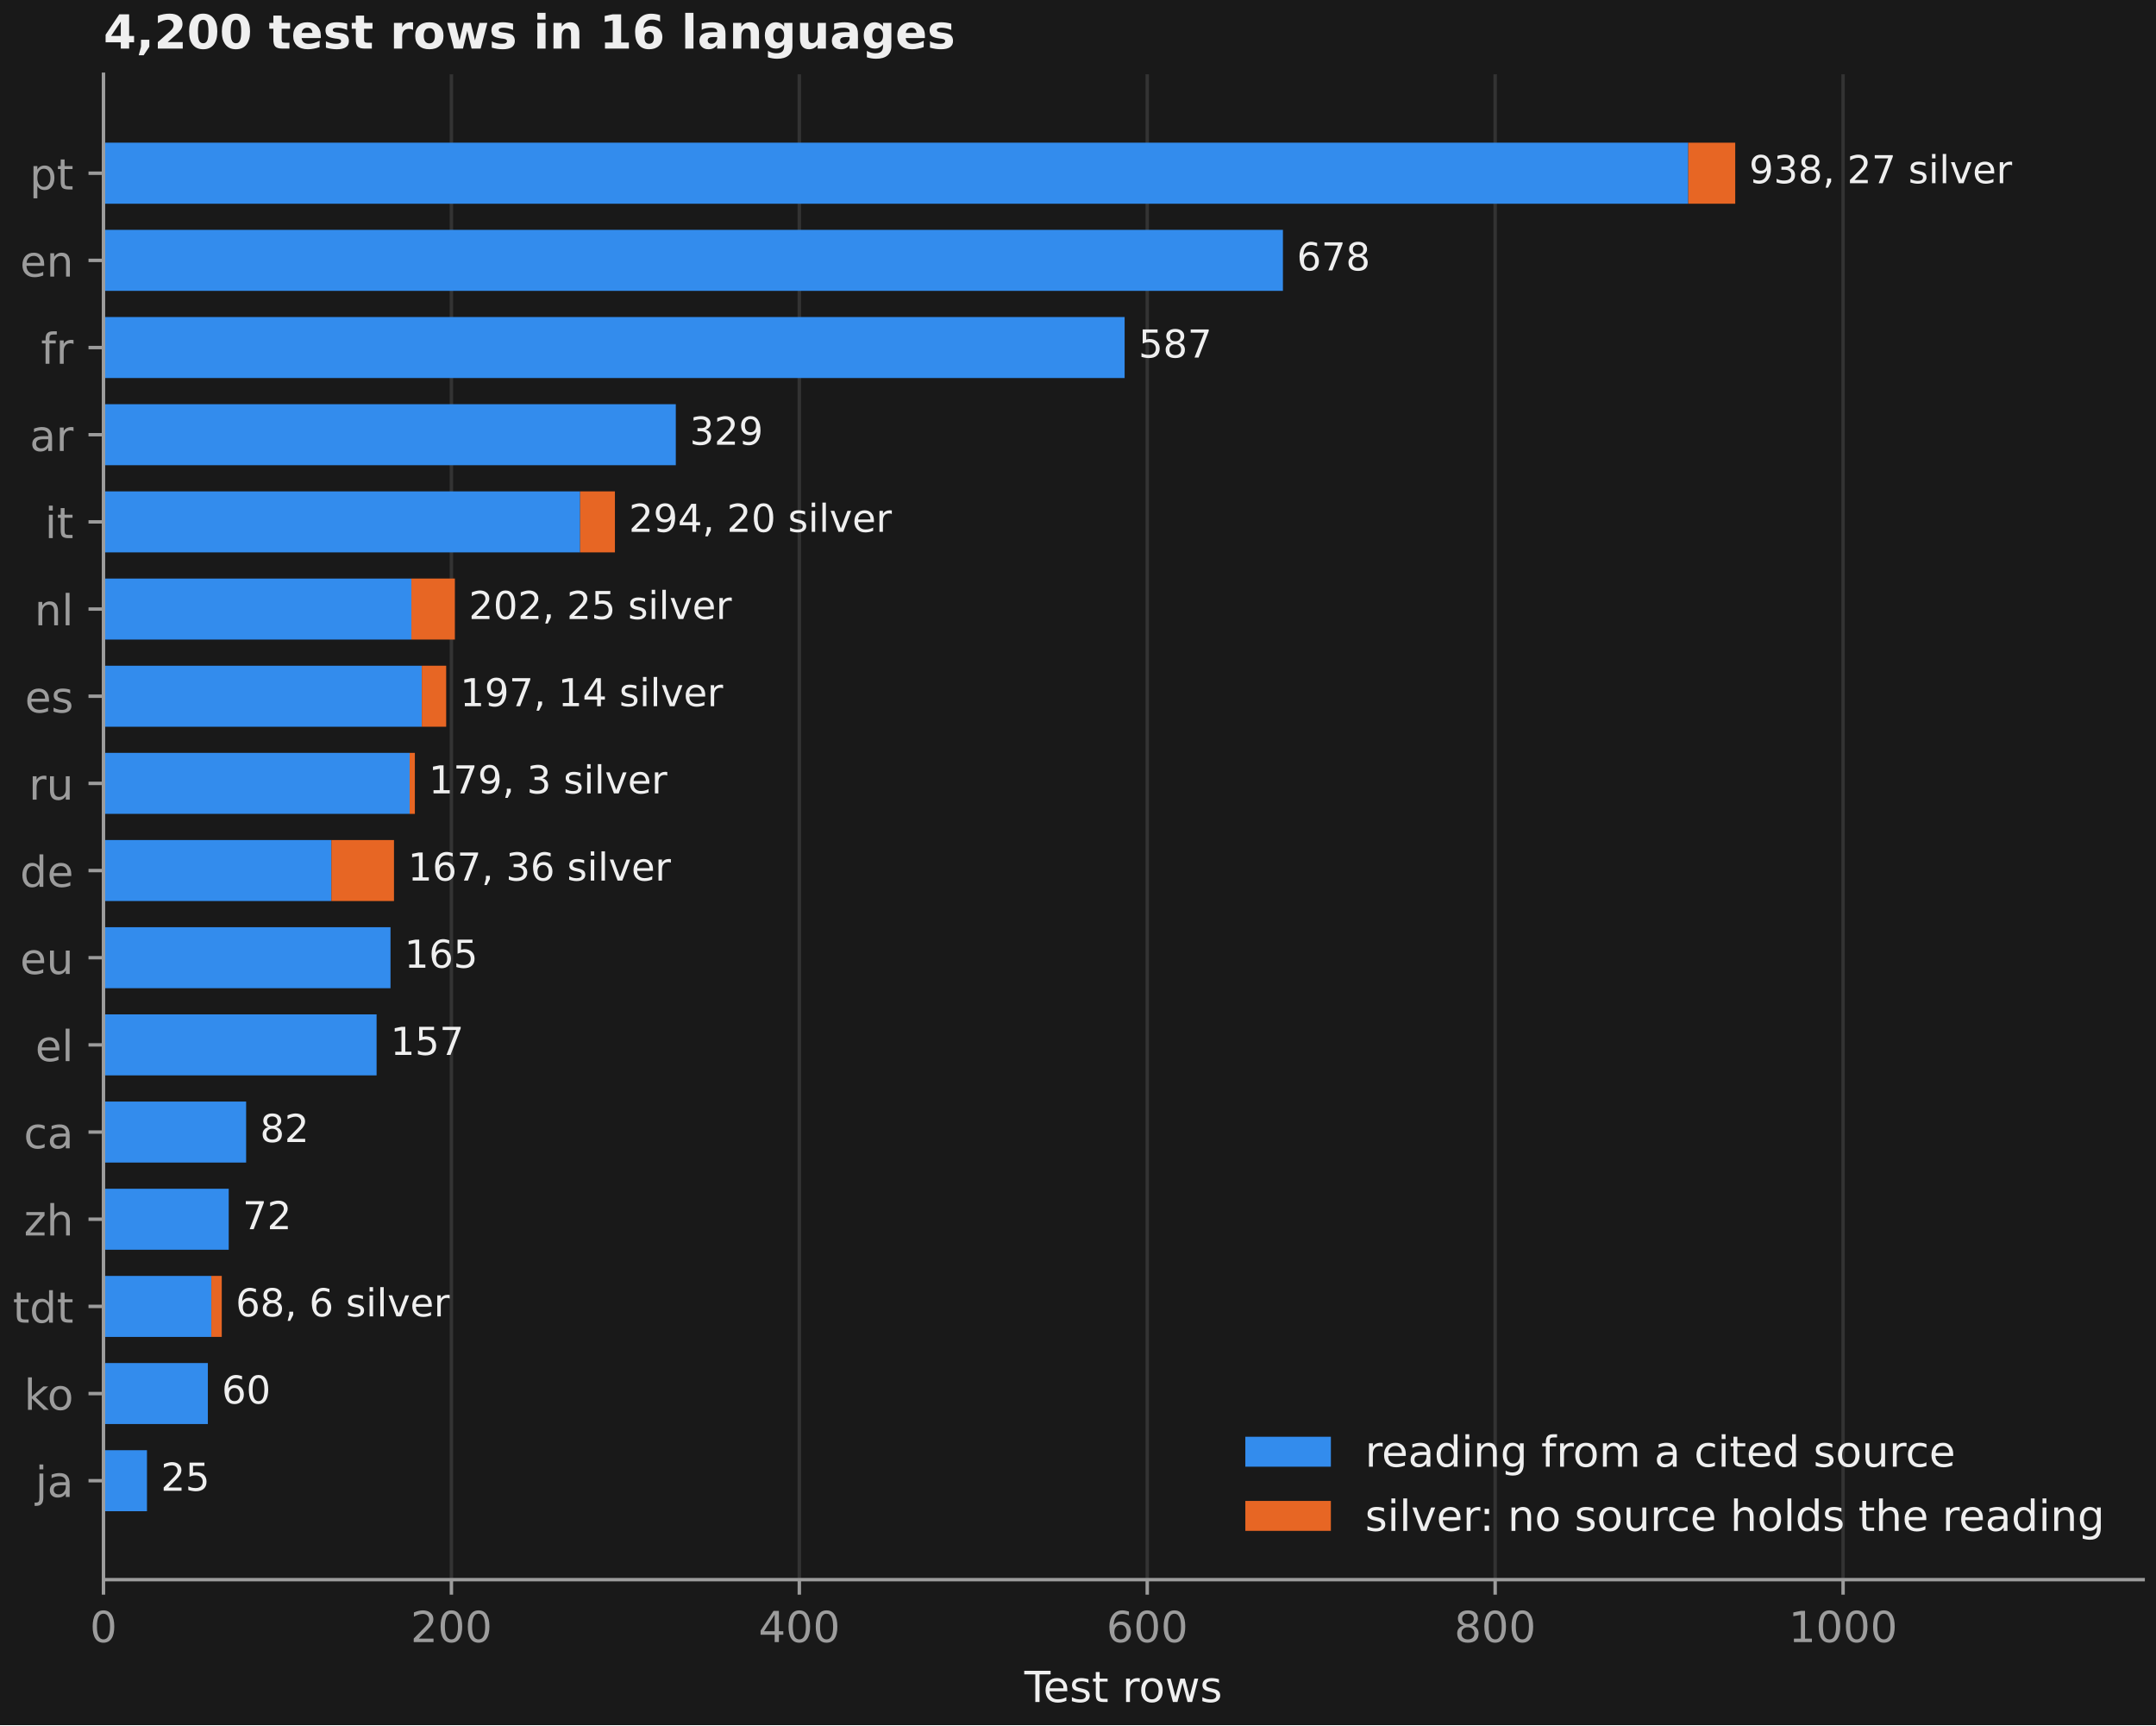
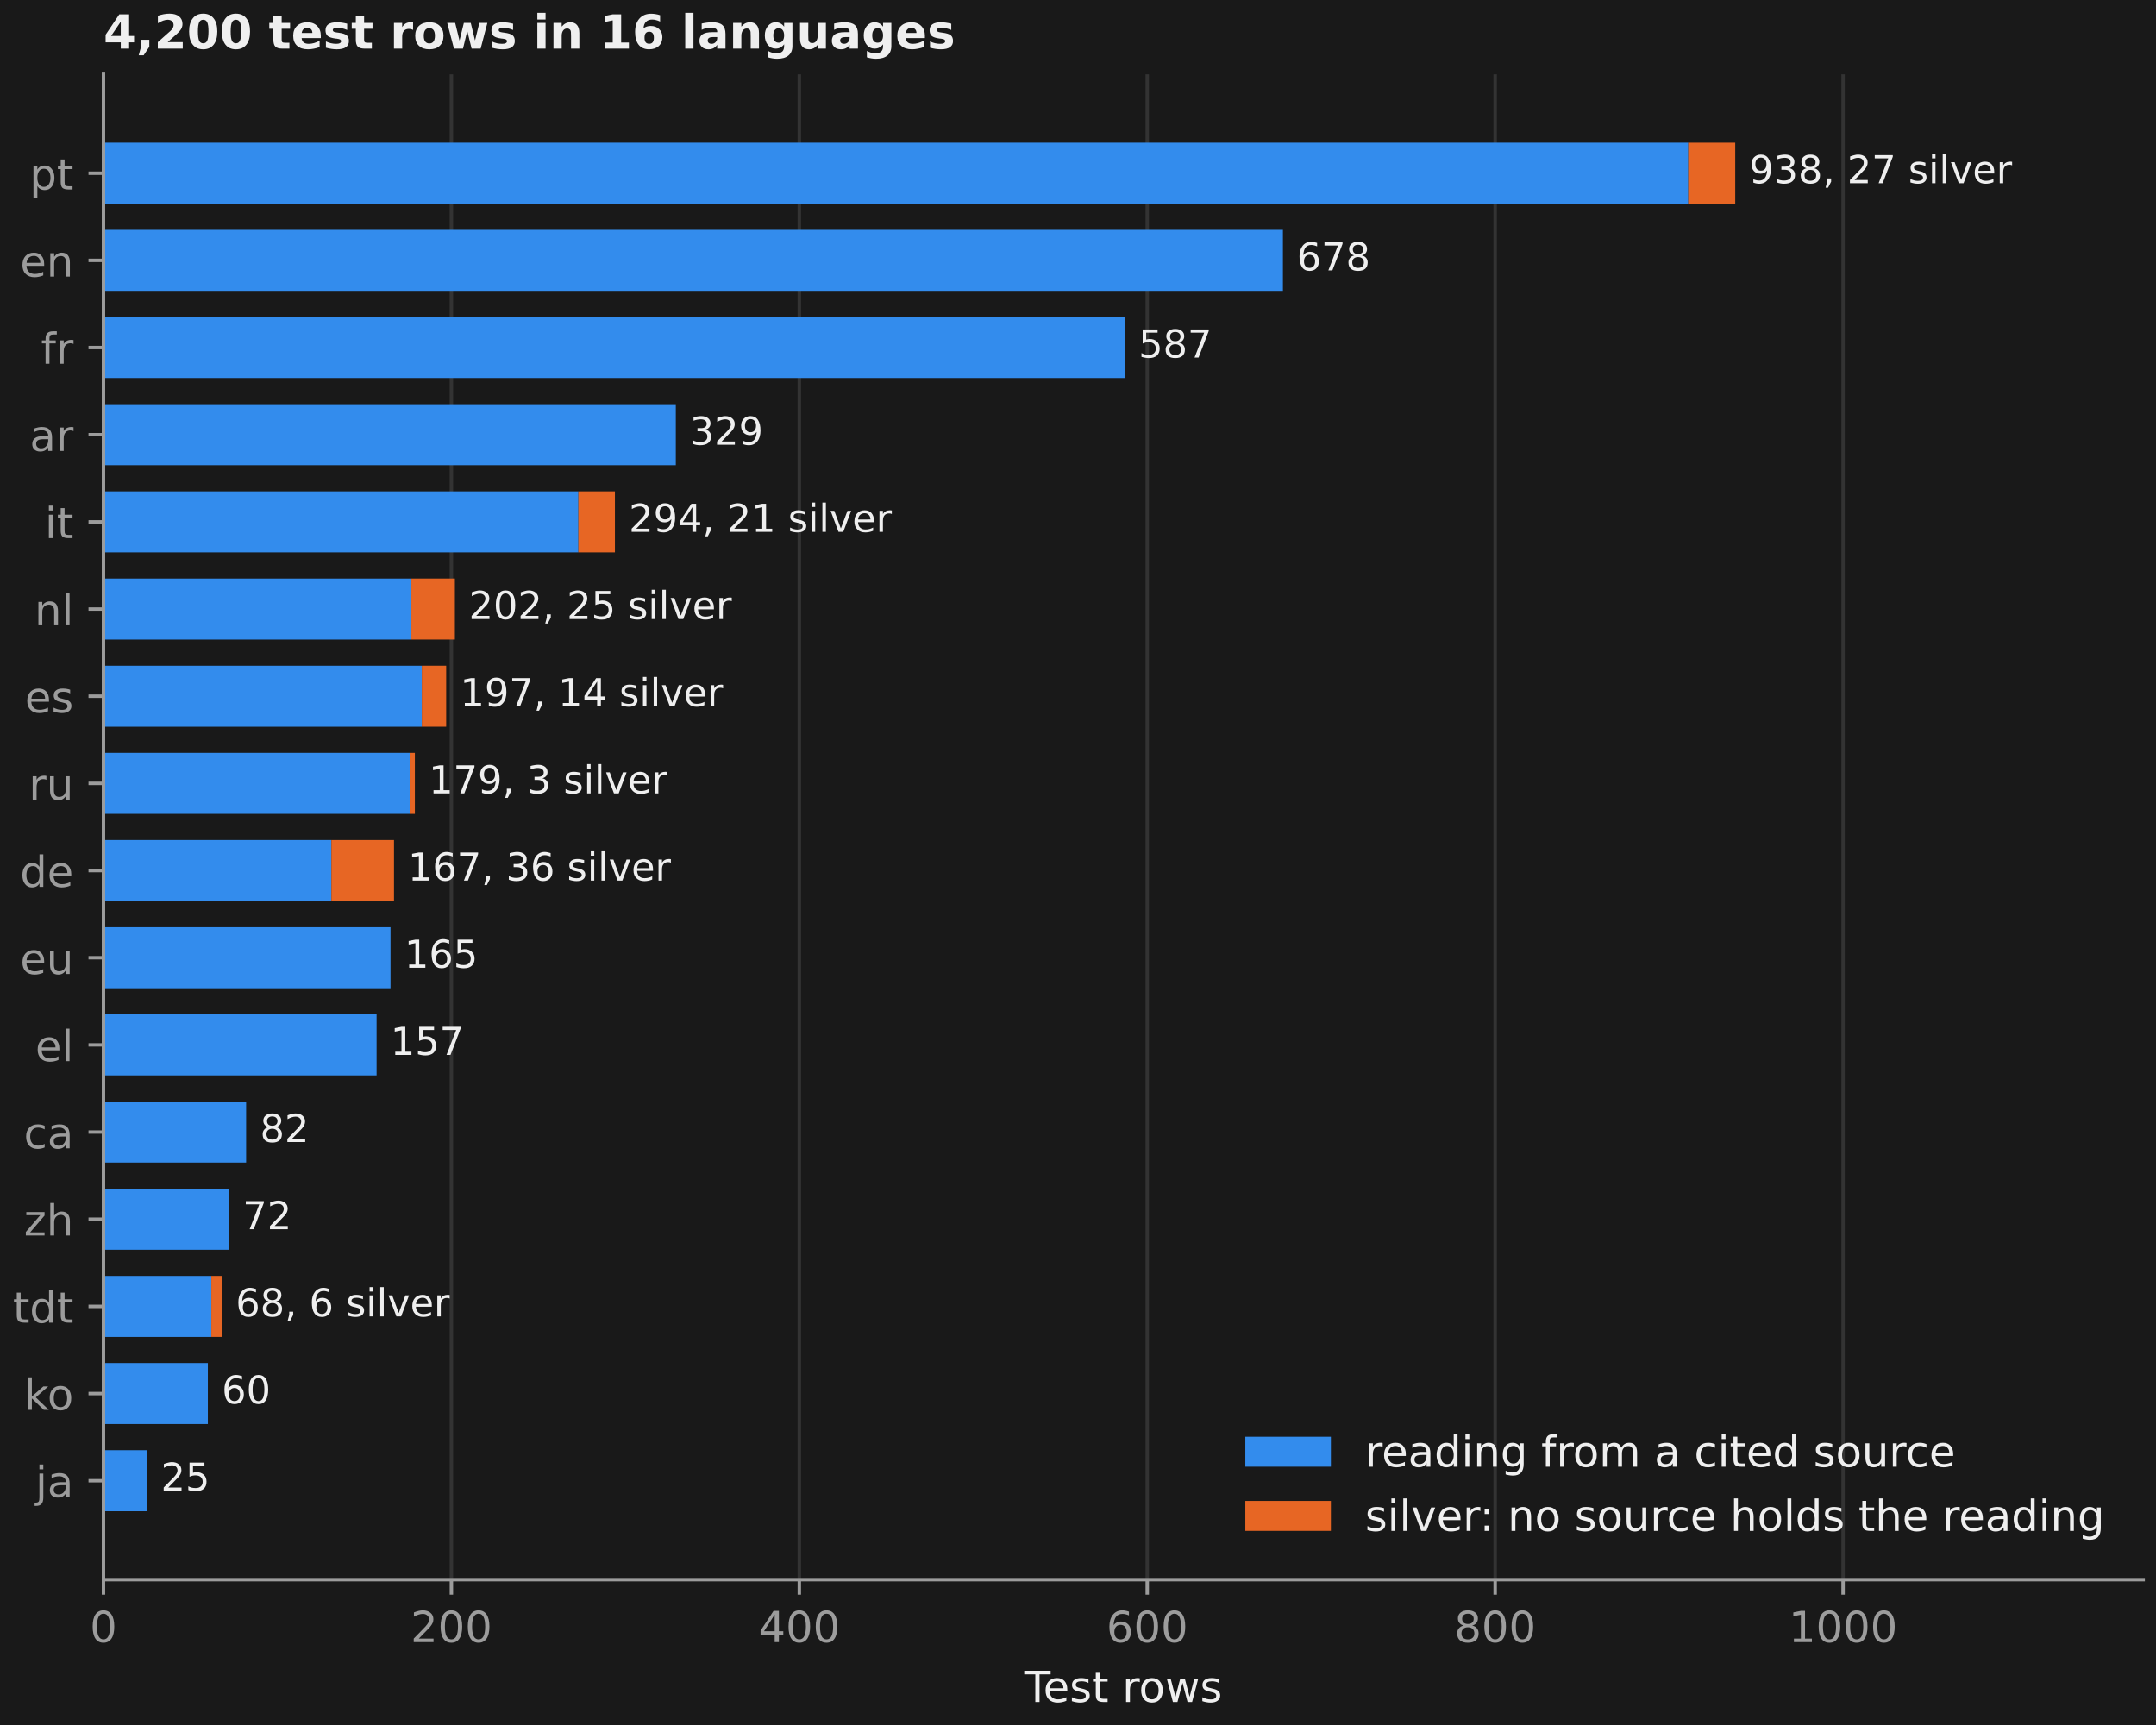
<svg xmlns="http://www.w3.org/2000/svg" xmlns:xlink="http://www.w3.org/1999/xlink" width="504pt" height="403.2pt" viewBox="0 0 504 403.2" version="1.1">
  <defs>
    <style type="text/css">*{stroke-linejoin: round; stroke-linecap: butt}</style>
  </defs>
  <g id="figure_1">
    <g id="patch_1">
      <path d="M 0 403.2  L 504 403.2  L 504 0  L 0 0  z " style="fill: #191919" />
    </g>
    <g id="axes_1">
      <g id="patch_2">
        <path d="M 24.189 369.2  L 501 369.2  L 501 17.359  L 24.189 17.359  z " style="fill: #191919" />
      </g>
      <g id="matplotlib.axis_1">
        <g id="xtick_1">
          <g id="line2d_1">
            <path d="M 24.189 369.2  L 24.189 17.359  " clip-path="url(#pc257450eb6)" style="fill: none; stroke: #333333; stroke-width: 0.8; stroke-linecap: square" />
          </g>
          <g id="line2d_2">
            <defs>
              <path id="mc3cc2e16f8" d="M 0 0  L 0 3.5  " style="stroke: #9c9c9c; stroke-width: 0.8" />
            </defs>
            <g>
              <use xlink:href="#mc3cc2e16f8" x="24.189" y="369.2" style="fill: #9c9c9c; stroke: #9c9c9c; stroke-width: 0.8" />
            </g>
          </g>
          <g id="text_1">
            <text style="font-size: 10px; font-family: 'DejaVu Sans', 'Bitstream Vera Sans', 'Computer Modern Sans Serif', 'Lucida Grande', 'Verdana', 'Geneva', 'Lucid', 'Arial', 'Helvetica', 'Avant Garde', sans-serif; text-anchor: middle; fill: #9c9c9c" x="24.189" y="383.797" transform="rotate(-0 24.1893 383.7974)">0</text>
          </g>
        </g>
        <g id="xtick_2">
          <g id="line2d_3">
            <path d="M 105.522 369.2  L 105.522 17.359  " clip-path="url(#pc257450eb6)" style="fill: none; stroke: #333333; stroke-width: 0.8; stroke-linecap: square" />
          </g>
          <g id="line2d_4">
            <g>
              <use xlink:href="#mc3cc2e16f8" x="105.522" y="369.2" style="fill: #9c9c9c; stroke: #9c9c9c; stroke-width: 0.8" />
            </g>
          </g>
          <g id="text_2">
            <text style="font-size: 10px; font-family: 'DejaVu Sans', 'Bitstream Vera Sans', 'Computer Modern Sans Serif', 'Lucida Grande', 'Verdana', 'Geneva', 'Lucid', 'Arial', 'Helvetica', 'Avant Garde', sans-serif; text-anchor: middle; fill: #9c9c9c" x="105.522" y="383.797" transform="rotate(-0 105.5216 383.7974)">200</text>
          </g>
        </g>
        <g id="xtick_3">
          <g id="line2d_5">
            <path d="M 186.854 369.2  L 186.854 17.359  " clip-path="url(#pc257450eb6)" style="fill: none; stroke: #333333; stroke-width: 0.8; stroke-linecap: square" />
          </g>
          <g id="line2d_6">
            <g>
              <use xlink:href="#mc3cc2e16f8" x="186.854" y="369.2" style="fill: #9c9c9c; stroke: #9c9c9c; stroke-width: 0.8" />
            </g>
          </g>
          <g id="text_3">
            <text style="font-size: 10px; font-family: 'DejaVu Sans', 'Bitstream Vera Sans', 'Computer Modern Sans Serif', 'Lucida Grande', 'Verdana', 'Geneva', 'Lucid', 'Arial', 'Helvetica', 'Avant Garde', sans-serif; text-anchor: middle; fill: #9c9c9c" x="186.854" y="383.797" transform="rotate(-0 186.8539 383.7974)">400</text>
          </g>
        </g>
        <g id="xtick_4">
          <g id="line2d_7">
            <path d="M 268.186 369.2  L 268.186 17.359  " clip-path="url(#pc257450eb6)" style="fill: none; stroke: #333333; stroke-width: 0.8; stroke-linecap: square" />
          </g>
          <g id="line2d_8">
            <g>
              <use xlink:href="#mc3cc2e16f8" x="268.186" y="369.2" style="fill: #9c9c9c; stroke: #9c9c9c; stroke-width: 0.8" />
            </g>
          </g>
          <g id="text_4">
            <text style="font-size: 10px; font-family: 'DejaVu Sans', 'Bitstream Vera Sans', 'Computer Modern Sans Serif', 'Lucida Grande', 'Verdana', 'Geneva', 'Lucid', 'Arial', 'Helvetica', 'Avant Garde', sans-serif; text-anchor: middle; fill: #9c9c9c" x="268.186" y="383.797" transform="rotate(-0 268.1861 383.7974)">600</text>
          </g>
        </g>
        <g id="xtick_5">
          <g id="line2d_9">
            <path d="M 349.518 369.2  L 349.518 17.359  " clip-path="url(#pc257450eb6)" style="fill: none; stroke: #333333; stroke-width: 0.8; stroke-linecap: square" />
          </g>
          <g id="line2d_10">
            <g>
              <use xlink:href="#mc3cc2e16f8" x="349.518" y="369.2" style="fill: #9c9c9c; stroke: #9c9c9c; stroke-width: 0.8" />
            </g>
          </g>
          <g id="text_5">
            <text style="font-size: 10px; font-family: 'DejaVu Sans', 'Bitstream Vera Sans', 'Computer Modern Sans Serif', 'Lucida Grande', 'Verdana', 'Geneva', 'Lucid', 'Arial', 'Helvetica', 'Avant Garde', sans-serif; text-anchor: middle; fill: #9c9c9c" x="349.518" y="383.797" transform="rotate(-0 349.5184 383.7974)">800</text>
          </g>
        </g>
        <g id="xtick_6">
          <g id="line2d_11">
            <path d="M 430.851 369.2  L 430.851 17.359  " clip-path="url(#pc257450eb6)" style="fill: none; stroke: #333333; stroke-width: 0.8; stroke-linecap: square" />
          </g>
          <g id="line2d_12">
            <g>
              <use xlink:href="#mc3cc2e16f8" x="430.851" y="369.2" style="fill: #9c9c9c; stroke: #9c9c9c; stroke-width: 0.8" />
            </g>
          </g>
          <g id="text_6">
            <text style="font-size: 10px; font-family: 'DejaVu Sans', 'Bitstream Vera Sans', 'Computer Modern Sans Serif', 'Lucida Grande', 'Verdana', 'Geneva', 'Lucid', 'Arial', 'Helvetica', 'Avant Garde', sans-serif; text-anchor: middle; fill: #9c9c9c" x="430.851" y="383.797" transform="rotate(-0 430.8507 383.7974)">1000</text>
          </g>
        </g>
        <g id="text_7">
          <text style="font-size: 10px; font-family: 'DejaVu Sans', 'Bitstream Vera Sans', 'Computer Modern Sans Serif', 'Lucida Grande', 'Verdana', 'Geneva', 'Lucid', 'Arial', 'Helvetica', 'Avant Garde', sans-serif; text-anchor: middle; fill: #efefef" x="262.595" y="397.797" transform="rotate(-0 262.5945 397.7974)">Test rows</text>
        </g>
      </g>
      <g id="matplotlib.axis_2">
        <g id="ytick_1">
          <g id="line2d_13">
            <defs>
              <path id="m61c7a5ba7b" d="M 0 0  L -3.5 0  " style="stroke: #9c9c9c; stroke-width: 0.8" />
            </defs>
            <g>
              <use xlink:href="#m61c7a5ba7b" x="24.189" y="346.076" style="fill: #9c9c9c; stroke: #9c9c9c; stroke-width: 0.8" />
            </g>
          </g>
          <g id="text_8">
            <text style="font-size: 10px; font-family: 'DejaVu Sans', 'Bitstream Vera Sans', 'Computer Modern Sans Serif', 'Lucida Grande', 'Verdana', 'Geneva', 'Lucid', 'Arial', 'Helvetica', 'Avant Garde', sans-serif; text-anchor: end; fill: #9c9c9c" x="17.189" y="349.876" transform="rotate(-0 17.1893 349.8757)">ja</text>
          </g>
        </g>
        <g id="ytick_2">
          <g id="line2d_14">
            <g>
              <use xlink:href="#m61c7a5ba7b" x="24.189" y="325.703" style="fill: #9c9c9c; stroke: #9c9c9c; stroke-width: 0.8" />
            </g>
          </g>
          <g id="text_9">
            <text style="font-size: 10px; font-family: 'DejaVu Sans', 'Bitstream Vera Sans', 'Computer Modern Sans Serif', 'Lucida Grande', 'Verdana', 'Geneva', 'Lucid', 'Arial', 'Helvetica', 'Avant Garde', sans-serif; text-anchor: end; fill: #9c9c9c" x="17.189" y="329.503" transform="rotate(-0 17.1893 329.5027)">ko</text>
          </g>
        </g>
        <g id="ytick_3">
          <g id="line2d_15">
            <g>
              <use xlink:href="#m61c7a5ba7b" x="24.189" y="305.33" style="fill: #9c9c9c; stroke: #9c9c9c; stroke-width: 0.8" />
            </g>
          </g>
          <g id="text_10">
            <text style="font-size: 10px; font-family: 'DejaVu Sans', 'Bitstream Vera Sans', 'Computer Modern Sans Serif', 'Lucida Grande', 'Verdana', 'Geneva', 'Lucid', 'Arial', 'Helvetica', 'Avant Garde', sans-serif; text-anchor: end; fill: #9c9c9c" x="17.189" y="309.13" transform="rotate(-0 17.1893 309.1297)">tdt</text>
          </g>
        </g>
        <g id="ytick_4">
          <g id="line2d_16">
            <g>
              <use xlink:href="#m61c7a5ba7b" x="24.189" y="284.958" style="fill: #9c9c9c; stroke: #9c9c9c; stroke-width: 0.8" />
            </g>
          </g>
          <g id="text_11">
            <text style="font-size: 10px; font-family: 'DejaVu Sans', 'Bitstream Vera Sans', 'Computer Modern Sans Serif', 'Lucida Grande', 'Verdana', 'Geneva', 'Lucid', 'Arial', 'Helvetica', 'Avant Garde', sans-serif; text-anchor: end; fill: #9c9c9c" x="17.189" y="288.757" transform="rotate(-0 17.1893 288.7567)">zh</text>
          </g>
        </g>
        <g id="ytick_5">
          <g id="line2d_17">
            <g>
              <use xlink:href="#m61c7a5ba7b" x="24.189" y="264.585" style="fill: #9c9c9c; stroke: #9c9c9c; stroke-width: 0.8" />
            </g>
          </g>
          <g id="text_12">
            <text style="font-size: 10px; font-family: 'DejaVu Sans', 'Bitstream Vera Sans', 'Computer Modern Sans Serif', 'Lucida Grande', 'Verdana', 'Geneva', 'Lucid', 'Arial', 'Helvetica', 'Avant Garde', sans-serif; text-anchor: end; fill: #9c9c9c" x="17.189" y="268.383" transform="rotate(-0 17.1893 268.3834)">ca</text>
          </g>
        </g>
        <g id="ytick_6">
          <g id="line2d_18">
            <g>
              <use xlink:href="#m61c7a5ba7b" x="24.189" y="244.212" style="fill: #9c9c9c; stroke: #9c9c9c; stroke-width: 0.8" />
            </g>
          </g>
          <g id="text_13">
            <text style="font-size: 10px; font-family: 'DejaVu Sans', 'Bitstream Vera Sans', 'Computer Modern Sans Serif', 'Lucida Grande', 'Verdana', 'Geneva', 'Lucid', 'Arial', 'Helvetica', 'Avant Garde', sans-serif; text-anchor: end; fill: #9c9c9c" x="17.189" y="248.011" transform="rotate(-0 17.1893 248.0108)">el</text>
          </g>
        </g>
        <g id="ytick_7">
          <g id="line2d_19">
            <g>
              <use xlink:href="#m61c7a5ba7b" x="24.189" y="223.839" style="fill: #9c9c9c; stroke: #9c9c9c; stroke-width: 0.8" />
            </g>
          </g>
          <g id="text_14">
            <text style="font-size: 10px; font-family: 'DejaVu Sans', 'Bitstream Vera Sans', 'Computer Modern Sans Serif', 'Lucida Grande', 'Verdana', 'Geneva', 'Lucid', 'Arial', 'Helvetica', 'Avant Garde', sans-serif; text-anchor: end; fill: #9c9c9c" x="17.189" y="227.637" transform="rotate(-0 17.1893 227.6374)">eu</text>
          </g>
        </g>
        <g id="ytick_8">
          <g id="line2d_20">
            <g>
              <use xlink:href="#m61c7a5ba7b" x="24.189" y="203.466" style="fill: #9c9c9c; stroke: #9c9c9c; stroke-width: 0.8" />
            </g>
          </g>
          <g id="text_15">
            <text style="font-size: 10px; font-family: 'DejaVu Sans', 'Bitstream Vera Sans', 'Computer Modern Sans Serif', 'Lucida Grande', 'Verdana', 'Geneva', 'Lucid', 'Arial', 'Helvetica', 'Avant Garde', sans-serif; text-anchor: end; fill: #9c9c9c" x="17.189" y="207.265" transform="rotate(-0 17.1893 207.2648)">de</text>
          </g>
        </g>
        <g id="ytick_9">
          <g id="line2d_21">
            <g>
              <use xlink:href="#m61c7a5ba7b" x="24.189" y="183.093" style="fill: #9c9c9c; stroke: #9c9c9c; stroke-width: 0.8" />
            </g>
          </g>
          <g id="text_16">
            <text style="font-size: 10px; font-family: 'DejaVu Sans', 'Bitstream Vera Sans', 'Computer Modern Sans Serif', 'Lucida Grande', 'Verdana', 'Geneva', 'Lucid', 'Arial', 'Helvetica', 'Avant Garde', sans-serif; text-anchor: end; fill: #9c9c9c" x="17.189" y="186.891" transform="rotate(-0 17.1893 186.8915)">ru</text>
          </g>
        </g>
        <g id="ytick_10">
          <g id="line2d_22">
            <g>
              <use xlink:href="#m61c7a5ba7b" x="24.189" y="162.72" style="fill: #9c9c9c; stroke: #9c9c9c; stroke-width: 0.8" />
            </g>
          </g>
          <g id="text_17">
            <text style="font-size: 10px; font-family: 'DejaVu Sans', 'Bitstream Vera Sans', 'Computer Modern Sans Serif', 'Lucida Grande', 'Verdana', 'Geneva', 'Lucid', 'Arial', 'Helvetica', 'Avant Garde', sans-serif; text-anchor: end; fill: #9c9c9c" x="17.189" y="166.519" transform="rotate(-0 17.1893 166.5185)">es</text>
          </g>
        </g>
        <g id="ytick_11">
          <g id="line2d_23">
            <g>
              <use xlink:href="#m61c7a5ba7b" x="24.189" y="142.347" style="fill: #9c9c9c; stroke: #9c9c9c; stroke-width: 0.8" />
            </g>
          </g>
          <g id="text_18">
            <text style="font-size: 10px; font-family: 'DejaVu Sans', 'Bitstream Vera Sans', 'Computer Modern Sans Serif', 'Lucida Grande', 'Verdana', 'Geneva', 'Lucid', 'Arial', 'Helvetica', 'Avant Garde', sans-serif; text-anchor: end; fill: #9c9c9c" x="17.189" y="146.146" transform="rotate(-0 17.1893 146.1459)">nl</text>
          </g>
        </g>
        <g id="ytick_12">
          <g id="line2d_24">
            <g>
              <use xlink:href="#m61c7a5ba7b" x="24.189" y="121.974" style="fill: #9c9c9c; stroke: #9c9c9c; stroke-width: 0.8" />
            </g>
          </g>
          <g id="text_19">
            <text style="font-size: 10px; font-family: 'DejaVu Sans', 'Bitstream Vera Sans', 'Computer Modern Sans Serif', 'Lucida Grande', 'Verdana', 'Geneva', 'Lucid', 'Arial', 'Helvetica', 'Avant Garde', sans-serif; text-anchor: end; fill: #9c9c9c" x="17.189" y="125.773" transform="rotate(-0 17.1893 125.773)">it</text>
          </g>
        </g>
        <g id="ytick_13">
          <g id="line2d_25">
            <g>
              <use xlink:href="#m61c7a5ba7b" x="24.189" y="101.601" style="fill: #9c9c9c; stroke: #9c9c9c; stroke-width: 0.8" />
            </g>
          </g>
          <g id="text_20">
            <text style="font-size: 10px; font-family: 'DejaVu Sans', 'Bitstream Vera Sans', 'Computer Modern Sans Serif', 'Lucida Grande', 'Verdana', 'Geneva', 'Lucid', 'Arial', 'Helvetica', 'Avant Garde', sans-serif; text-anchor: end; fill: #9c9c9c" x="17.189" y="105.4" transform="rotate(-0 17.1893 105.3996)">ar</text>
          </g>
        </g>
        <g id="ytick_14">
          <g id="line2d_26">
            <g>
              <use xlink:href="#m61c7a5ba7b" x="24.189" y="81.228" style="fill: #9c9c9c; stroke: #9c9c9c; stroke-width: 0.8" />
            </g>
          </g>
          <g id="text_21">
            <text style="font-size: 10px; font-family: 'DejaVu Sans', 'Bitstream Vera Sans', 'Computer Modern Sans Serif', 'Lucida Grande', 'Verdana', 'Geneva', 'Lucid', 'Arial', 'Helvetica', 'Avant Garde', sans-serif; text-anchor: end; fill: #9c9c9c" x="17.189" y="85.027" transform="rotate(-0 17.1893 85.02701)">fr</text>
          </g>
        </g>
        <g id="ytick_15">
          <g id="line2d_27">
            <g>
              <use xlink:href="#m61c7a5ba7b" x="24.189" y="60.855" style="fill: #9c9c9c; stroke: #9c9c9c; stroke-width: 0.8" />
            </g>
          </g>
          <g id="text_22">
            <text style="font-size: 10px; font-family: 'DejaVu Sans', 'Bitstream Vera Sans', 'Computer Modern Sans Serif', 'Lucida Grande', 'Verdana', 'Geneva', 'Lucid', 'Arial', 'Helvetica', 'Avant Garde', sans-serif; text-anchor: end; fill: #9c9c9c" x="17.189" y="64.654" transform="rotate(-0 17.1893 64.65365)">en</text>
          </g>
        </g>
        <g id="ytick_16">
          <g id="line2d_28">
            <g>
              <use xlink:href="#m61c7a5ba7b" x="24.189" y="40.482" style="fill: #9c9c9c; stroke: #9c9c9c; stroke-width: 0.8" />
            </g>
          </g>
          <g id="text_23">
            <text style="font-size: 10px; font-family: 'DejaVu Sans', 'Bitstream Vera Sans', 'Computer Modern Sans Serif', 'Lucida Grande', 'Verdana', 'Geneva', 'Lucid', 'Arial', 'Helvetica', 'Avant Garde', sans-serif; text-anchor: end; fill: #9c9c9c" x="17.189" y="44.281" transform="rotate(-0 17.1893 44.28067)">pt</text>
          </g>
        </g>
      </g>
      <g id="patch_3">
        <path d="M 24.189 353.207  L 34.356 353.207  L 34.356 338.946  L 24.189 338.946  z " clip-path="url(#pc257450eb6)" style="fill: #338ced" />
      </g>
      <g id="patch_4">
        <path d="M 24.189 332.834  L 48.589 332.834  L 48.589 318.573  L 24.189 318.573  z " clip-path="url(#pc257450eb6)" style="fill: #338ced" />
      </g>
      <g id="patch_5">
        <path d="M 24.189 312.461  L 49.402 312.461  L 49.402 298.2  L 24.189 298.2  z " clip-path="url(#pc257450eb6)" style="fill: #338ced" />
      </g>
      <g id="patch_6">
        <path d="M 24.189 292.088  L 53.469 292.088  L 53.469 277.827  L 24.189 277.827  z " clip-path="url(#pc257450eb6)" style="fill: #338ced" />
      </g>
      <g id="patch_7">
        <path d="M 24.189 271.715  L 57.536 271.715  L 57.536 257.454  L 24.189 257.454  z " clip-path="url(#pc257450eb6)" style="fill: #338ced" />
      </g>
      <g id="patch_8">
        <path d="M 24.189 251.342  L 88.035 251.342  L 88.035 237.081  L 24.189 237.081  z " clip-path="url(#pc257450eb6)" style="fill: #338ced" />
      </g>
      <g id="patch_9">
        <path d="M 24.189 230.969  L 91.288 230.969  L 91.288 216.708  L 24.189 216.708  z " clip-path="url(#pc257450eb6)" style="fill: #338ced" />
      </g>
      <g id="patch_10">
        <path d="M 24.189 210.596  L 77.462 210.596  L 77.462 196.335  L 24.189 196.335  z " clip-path="url(#pc257450eb6)" style="fill: #338ced" />
      </g>
      <g id="patch_11">
        <path d="M 24.189 190.223  L 95.762 190.223  L 95.762 175.962  L 24.189 175.962  z " clip-path="url(#pc257450eb6)" style="fill: #338ced" />
      </g>
      <g id="patch_12">
        <path d="M 24.189 169.85  L 98.608 169.85  L 98.608 155.589  L 24.189 155.589  z " clip-path="url(#pc257450eb6)" style="fill: #338ced" />
      </g>
      <g id="patch_13">
        <path d="M 24.189 149.477  L 96.168 149.477  L 96.168 135.216  L 24.189 135.216  z " clip-path="url(#pc257450eb6)" style="fill: #338ced" />
      </g>
      <g id="patch_14">
-         <path d="M 24.189 129.104  L 135.615 129.104  L 135.615 114.843  L 24.189 114.843  z " clip-path="url(#pc257450eb6)" style="fill: #338ced" />
+         <path d="M 24.189 129.104  L 135.208 129.104  L 135.208 114.843  L 24.189 114.843  z " clip-path="url(#pc257450eb6)" style="fill: #338ced" />
      </g>
      <g id="patch_15">
        <path d="M 24.189 108.731  L 157.981 108.731  L 157.981 94.47  L 24.189 94.47  z " clip-path="url(#pc257450eb6)" style="fill: #338ced" />
      </g>
      <g id="patch_16">
        <path d="M 24.189 88.358  L 262.9 88.358  L 262.9 74.097  L 24.189 74.097  z " clip-path="url(#pc257450eb6)" style="fill: #338ced" />
      </g>
      <g id="patch_17">
        <path d="M 24.189 67.985  L 299.906 67.985  L 299.906 53.724  L 24.189 53.724  z " clip-path="url(#pc257450eb6)" style="fill: #338ced" />
      </g>
      <g id="patch_18">
        <path d="M 24.189 47.612  L 394.658 47.612  L 394.658 33.351  L 24.189 33.351  z " clip-path="url(#pc257450eb6)" style="fill: #338ced" />
      </g>
      <g id="patch_19">
        <path d="M 34.356 353.207  L 34.356 353.207  L 34.356 338.946  L 34.356 338.946  z " clip-path="url(#pc257450eb6)" style="fill: #e76624" />
      </g>
      <g id="patch_20">
        <path d="M 48.589 332.834  L 48.589 332.834  L 48.589 318.573  L 48.589 318.573  z " clip-path="url(#pc257450eb6)" style="fill: #e76624" />
      </g>
      <g id="patch_21">
        <path d="M 49.402 312.461  L 51.842 312.461  L 51.842 298.2  L 49.402 298.2  z " clip-path="url(#pc257450eb6)" style="fill: #e76624" />
      </g>
      <g id="patch_22">
        <path d="M 53.469 292.088  L 53.469 292.088  L 53.469 277.827  L 53.469 277.827  z " clip-path="url(#pc257450eb6)" style="fill: #e76624" />
      </g>
      <g id="patch_23">
        <path d="M 57.536 271.715  L 57.536 271.715  L 57.536 257.454  L 57.536 257.454  z " clip-path="url(#pc257450eb6)" style="fill: #e76624" />
      </g>
      <g id="patch_24">
        <path d="M 88.035 251.342  L 88.035 251.342  L 88.035 237.081  L 88.035 237.081  z " clip-path="url(#pc257450eb6)" style="fill: #e76624" />
      </g>
      <g id="patch_25">
        <path d="M 91.288 230.969  L 91.288 230.969  L 91.288 216.708  L 91.288 216.708  z " clip-path="url(#pc257450eb6)" style="fill: #e76624" />
      </g>
      <g id="patch_26">
        <path d="M 77.462 210.596  L 92.102 210.596  L 92.102 196.335  L 77.462 196.335  z " clip-path="url(#pc257450eb6)" style="fill: #e76624" />
      </g>
      <g id="patch_27">
        <path d="M 95.762 190.223  L 96.982 190.223  L 96.982 175.962  L 95.762 175.962  z " clip-path="url(#pc257450eb6)" style="fill: #e76624" />
      </g>
      <g id="patch_28">
        <path d="M 98.608 169.85  L 104.302 169.85  L 104.302 155.589  L 98.608 155.589  z " clip-path="url(#pc257450eb6)" style="fill: #e76624" />
      </g>
      <g id="patch_29">
        <path d="M 96.168 149.477  L 106.335 149.477  L 106.335 135.216  L 96.168 135.216  z " clip-path="url(#pc257450eb6)" style="fill: #e76624" />
      </g>
      <g id="patch_30">
-         <path d="M 135.615 129.104  L 143.748 129.104  L 143.748 114.843  L 135.615 114.843  z " clip-path="url(#pc257450eb6)" style="fill: #e76624" />
+         <path d="M 135.208 129.104  L 143.748 129.104  L 143.748 114.843  L 135.208 114.843  z " clip-path="url(#pc257450eb6)" style="fill: #e76624" />
      </g>
      <g id="patch_31">
        <path d="M 157.981 108.731  L 157.981 108.731  L 157.981 94.47  L 157.981 94.47  z " clip-path="url(#pc257450eb6)" style="fill: #e76624" />
      </g>
      <g id="patch_32">
        <path d="M 262.9 88.358  L 262.9 88.358  L 262.9 74.097  L 262.9 74.097  z " clip-path="url(#pc257450eb6)" style="fill: #e76624" />
      </g>
      <g id="patch_33">
        <path d="M 299.906 67.985  L 299.906 67.985  L 299.906 53.724  L 299.906 53.724  z " clip-path="url(#pc257450eb6)" style="fill: #e76624" />
      </g>
      <g id="patch_34">
        <path d="M 394.658 47.612  L 405.638 47.612  L 405.638 33.351  L 394.658 33.351  z " clip-path="url(#pc257450eb6)" style="fill: #e76624" />
      </g>
      <g id="patch_35">
        <path d="M 24.189 369.2  L 24.189 17.359  " style="fill: none; stroke: #9c9c9c; stroke-width: 0.8; stroke-linejoin: miter; stroke-linecap: square" />
      </g>
      <g id="patch_36">
        <path d="M 24.189 369.2  L 501 369.2  " style="fill: none; stroke: #9c9c9c; stroke-width: 0.8; stroke-linejoin: miter; stroke-linecap: square" />
      </g>
      <g id="text_24">
        <text style="font-size: 9px; font-family: 'DejaVu Sans', 'Bitstream Vera Sans', 'Computer Modern Sans Serif', 'Lucida Grande', 'Verdana', 'Geneva', 'Lucid', 'Arial', 'Helvetica', 'Avant Garde', sans-serif; text-anchor: start; fill: #efefef" x="37.609" y="348.414" transform="rotate(-0 37.60913 348.4143)">25</text>
      </g>
      <g id="text_25">
        <text style="font-size: 9px; font-family: 'DejaVu Sans', 'Bitstream Vera Sans', 'Computer Modern Sans Serif', 'Lucida Grande', 'Verdana', 'Geneva', 'Lucid', 'Arial', 'Helvetica', 'Avant Garde', sans-serif; text-anchor: start; fill: #efefef" x="51.842" y="328.041" transform="rotate(-0 51.84228 328.0414)">60</text>
      </g>
      <g id="text_26">
        <text style="font-size: 9px; font-family: 'DejaVu Sans', 'Bitstream Vera Sans', 'Computer Modern Sans Serif', 'Lucida Grande', 'Verdana', 'Geneva', 'Lucid', 'Arial', 'Helvetica', 'Avant Garde', sans-serif; text-anchor: start; fill: #efefef" x="55.096" y="307.669" transform="rotate(-0 55.09557 307.6687)">68, 6 silver</text>
      </g>
      <g id="text_27">
        <text style="font-size: 9px; font-family: 'DejaVu Sans', 'Bitstream Vera Sans', 'Computer Modern Sans Serif', 'Lucida Grande', 'Verdana', 'Geneva', 'Lucid', 'Arial', 'Helvetica', 'Avant Garde', sans-serif; text-anchor: start; fill: #efefef" x="56.722" y="287.295" transform="rotate(-0 56.72221 287.2954)">72</text>
      </g>
      <g id="text_28">
        <text style="font-size: 9px; font-family: 'DejaVu Sans', 'Bitstream Vera Sans', 'Computer Modern Sans Serif', 'Lucida Grande', 'Verdana', 'Geneva', 'Lucid', 'Arial', 'Helvetica', 'Avant Garde', sans-serif; text-anchor: start; fill: #efefef" x="60.789" y="266.922" transform="rotate(-0 60.78883 266.9224)">82</text>
      </g>
      <g id="text_29">
        <text style="font-size: 9px; font-family: 'DejaVu Sans', 'Bitstream Vera Sans', 'Computer Modern Sans Serif', 'Lucida Grande', 'Verdana', 'Geneva', 'Lucid', 'Arial', 'Helvetica', 'Avant Garde', sans-serif; text-anchor: start; fill: #efefef" x="91.288" y="246.549" transform="rotate(-0 91.28843 246.5495)">157</text>
      </g>
      <g id="text_30">
        <text style="font-size: 9px; font-family: 'DejaVu Sans', 'Bitstream Vera Sans', 'Computer Modern Sans Serif', 'Lucida Grande', 'Verdana', 'Geneva', 'Lucid', 'Arial', 'Helvetica', 'Avant Garde', sans-serif; text-anchor: start; fill: #efefef" x="94.542" y="226.176" transform="rotate(-0 94.54172 226.1765)">165</text>
      </g>
      <g id="text_31">
        <text style="font-size: 9px; font-family: 'DejaVu Sans', 'Bitstream Vera Sans', 'Computer Modern Sans Serif', 'Lucida Grande', 'Verdana', 'Geneva', 'Lucid', 'Arial', 'Helvetica', 'Avant Garde', sans-serif; text-anchor: start; fill: #efefef" x="95.355" y="205.804" transform="rotate(-0 95.35504 205.8039)">167, 36 silver</text>
      </g>
      <g id="text_32">
        <text style="font-size: 9px; font-family: 'DejaVu Sans', 'Bitstream Vera Sans', 'Computer Modern Sans Serif', 'Lucida Grande', 'Verdana', 'Geneva', 'Lucid', 'Arial', 'Helvetica', 'Avant Garde', sans-serif; text-anchor: start; fill: #efefef" x="100.235" y="185.431" transform="rotate(-0 100.235 185.4309)">179, 3 silver</text>
      </g>
      <g id="text_33">
        <text style="font-size: 9px; font-family: 'DejaVu Sans', 'Bitstream Vera Sans', 'Computer Modern Sans Serif', 'Lucida Grande', 'Verdana', 'Geneva', 'Lucid', 'Arial', 'Helvetica', 'Avant Garde', sans-serif; text-anchor: start; fill: #efefef" x="107.555" y="165.058" transform="rotate(-0 107.5549 165.0579)">197, 14 silver</text>
      </g>
      <g id="text_34">
        <text style="font-size: 9px; font-family: 'DejaVu Sans', 'Bitstream Vera Sans', 'Computer Modern Sans Serif', 'Lucida Grande', 'Verdana', 'Geneva', 'Lucid', 'Arial', 'Helvetica', 'Avant Garde', sans-serif; text-anchor: start; fill: #efefef" x="109.588" y="144.685" transform="rotate(-0 109.5882 144.685)">202, 25 silver</text>
      </g>
      <g id="text_35">
-         <text style="font-size: 9px; font-family: 'DejaVu Sans', 'Bitstream Vera Sans', 'Computer Modern Sans Serif', 'Lucida Grande', 'Verdana', 'Geneva', 'Lucid', 'Arial', 'Helvetica', 'Avant Garde', sans-serif; text-anchor: start; fill: #efefef" x="147.001" y="124.312" transform="rotate(-0 147.001 124.312)">294, 20 silver</text>
+         <text style="font-size: 9px; font-family: 'DejaVu Sans', 'Bitstream Vera Sans', 'Computer Modern Sans Serif', 'Lucida Grande', 'Verdana', 'Geneva', 'Lucid', 'Arial', 'Helvetica', 'Avant Garde', sans-serif; text-anchor: start; fill: #efefef" x="147.001" y="124.312" transform="rotate(-0 147.001 124.312)">294, 21 silver</text>
      </g>
      <g id="text_36">
        <text style="font-size: 9px; font-family: 'DejaVu Sans', 'Bitstream Vera Sans', 'Computer Modern Sans Serif', 'Lucida Grande', 'Verdana', 'Geneva', 'Lucid', 'Arial', 'Helvetica', 'Avant Garde', sans-serif; text-anchor: start; fill: #efefef" x="161.234" y="103.939" transform="rotate(-0 161.2342 103.9387)">329</text>
      </g>
      <g id="text_37">
        <text style="font-size: 9px; font-family: 'DejaVu Sans', 'Bitstream Vera Sans', 'Computer Modern Sans Serif', 'Lucida Grande', 'Verdana', 'Geneva', 'Lucid', 'Arial', 'Helvetica', 'Avant Garde', sans-serif; text-anchor: start; fill: #efefef" x="266.153" y="83.566" transform="rotate(-0 266.1528 83.56568)">587</text>
      </g>
      <g id="text_38">
        <text style="font-size: 9px; font-family: 'DejaVu Sans', 'Bitstream Vera Sans', 'Computer Modern Sans Serif', 'Lucida Grande', 'Verdana', 'Geneva', 'Lucid', 'Arial', 'Helvetica', 'Avant Garde', sans-serif; text-anchor: start; fill: #efefef" x="303.159" y="63.193" transform="rotate(-0 303.159 63.19271)">678</text>
      </g>
      <g id="text_39">
        <text style="font-size: 9px; font-family: 'DejaVu Sans', 'Bitstream Vera Sans', 'Computer Modern Sans Serif', 'Lucida Grande', 'Verdana', 'Geneva', 'Lucid', 'Arial', 'Helvetica', 'Avant Garde', sans-serif; text-anchor: start; fill: #efefef" x="408.891" y="42.82" transform="rotate(-0 408.891 42.82009)">938, 27 silver</text>
      </g>
      <g id="text_40">
        <text style="font-weight: 700; font-size: 11px; font-family: 'DejaVu Sans', 'Bitstream Vera Sans', 'Computer Modern Sans Serif', 'Lucida Grande', 'Verdana', 'Geneva', 'Lucid', 'Arial', 'Helvetica', 'Avant Garde', sans-serif; text-anchor: start; fill: #efefef" x="24.189" y="11.359" transform="rotate(-0 24.1893 11.35852)">4,200 test rows in 16 languages</text>
      </g>
      <g id="legend_1">
        <g id="patch_37">
          <path d="M 291.115 342.797  L 311.115 342.797  L 311.115 335.797  L 291.115 335.797  z " style="fill: #338ced" />
        </g>
        <g id="text_41">
          <text style="font-size: 10px; font-family: 'DejaVu Sans', 'Bitstream Vera Sans', 'Computer Modern Sans Serif', 'Lucida Grande', 'Verdana', 'Geneva', 'Lucid', 'Arial', 'Helvetica', 'Avant Garde', sans-serif; text-anchor: start; fill: #efefef" x="319.115" y="342.797" transform="rotate(-0 319.1154 342.7966)">reading from a cited source</text>
        </g>
        <g id="patch_38">
          <path d="M 291.115 357.797  L 311.115 357.797  L 311.115 350.797  L 291.115 350.797  z " style="fill: #e76624" />
        </g>
        <g id="text_42">
          <text style="font-size: 10px; font-family: 'DejaVu Sans', 'Bitstream Vera Sans', 'Computer Modern Sans Serif', 'Lucida Grande', 'Verdana', 'Geneva', 'Lucid', 'Arial', 'Helvetica', 'Avant Garde', sans-serif; text-anchor: start; fill: #efefef" x="319.115" y="357.797" transform="rotate(-0 319.1154 357.7974)">silver: no source holds the reading</text>
        </g>
      </g>
    </g>
  </g>
  <defs>
    <clipPath id="pc257450eb6">
      <rect x="24.189" y="17.359" width="476.81" height="351.841" />
    </clipPath>
  </defs>
</svg>
